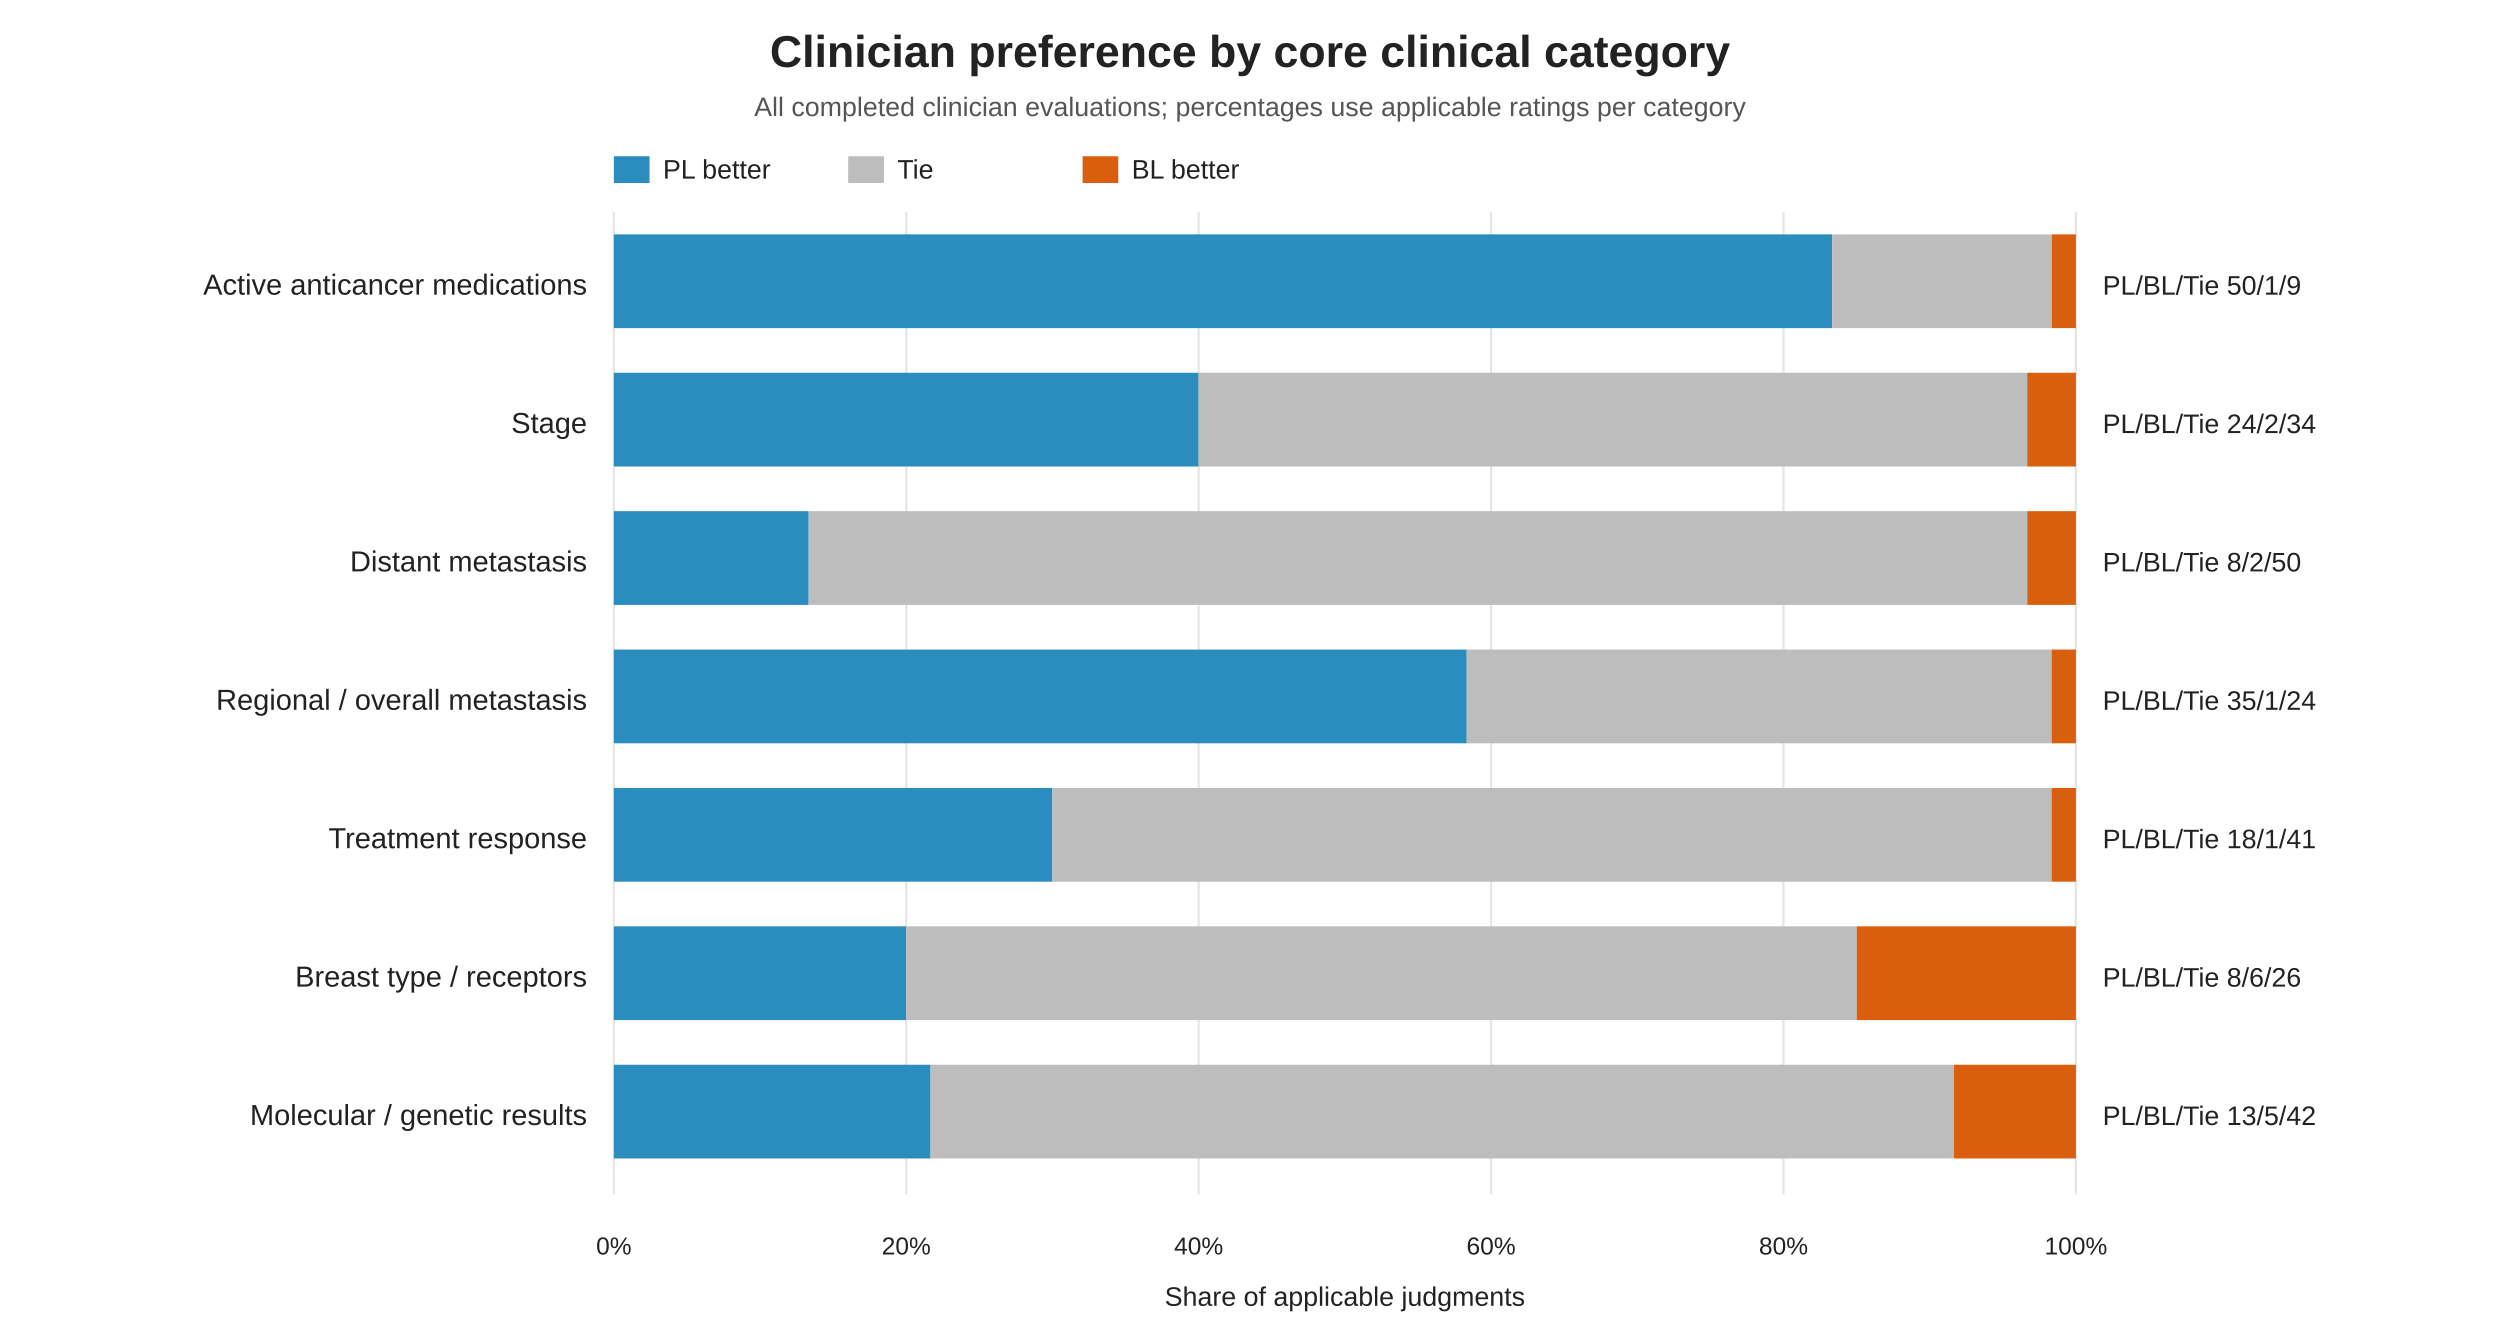
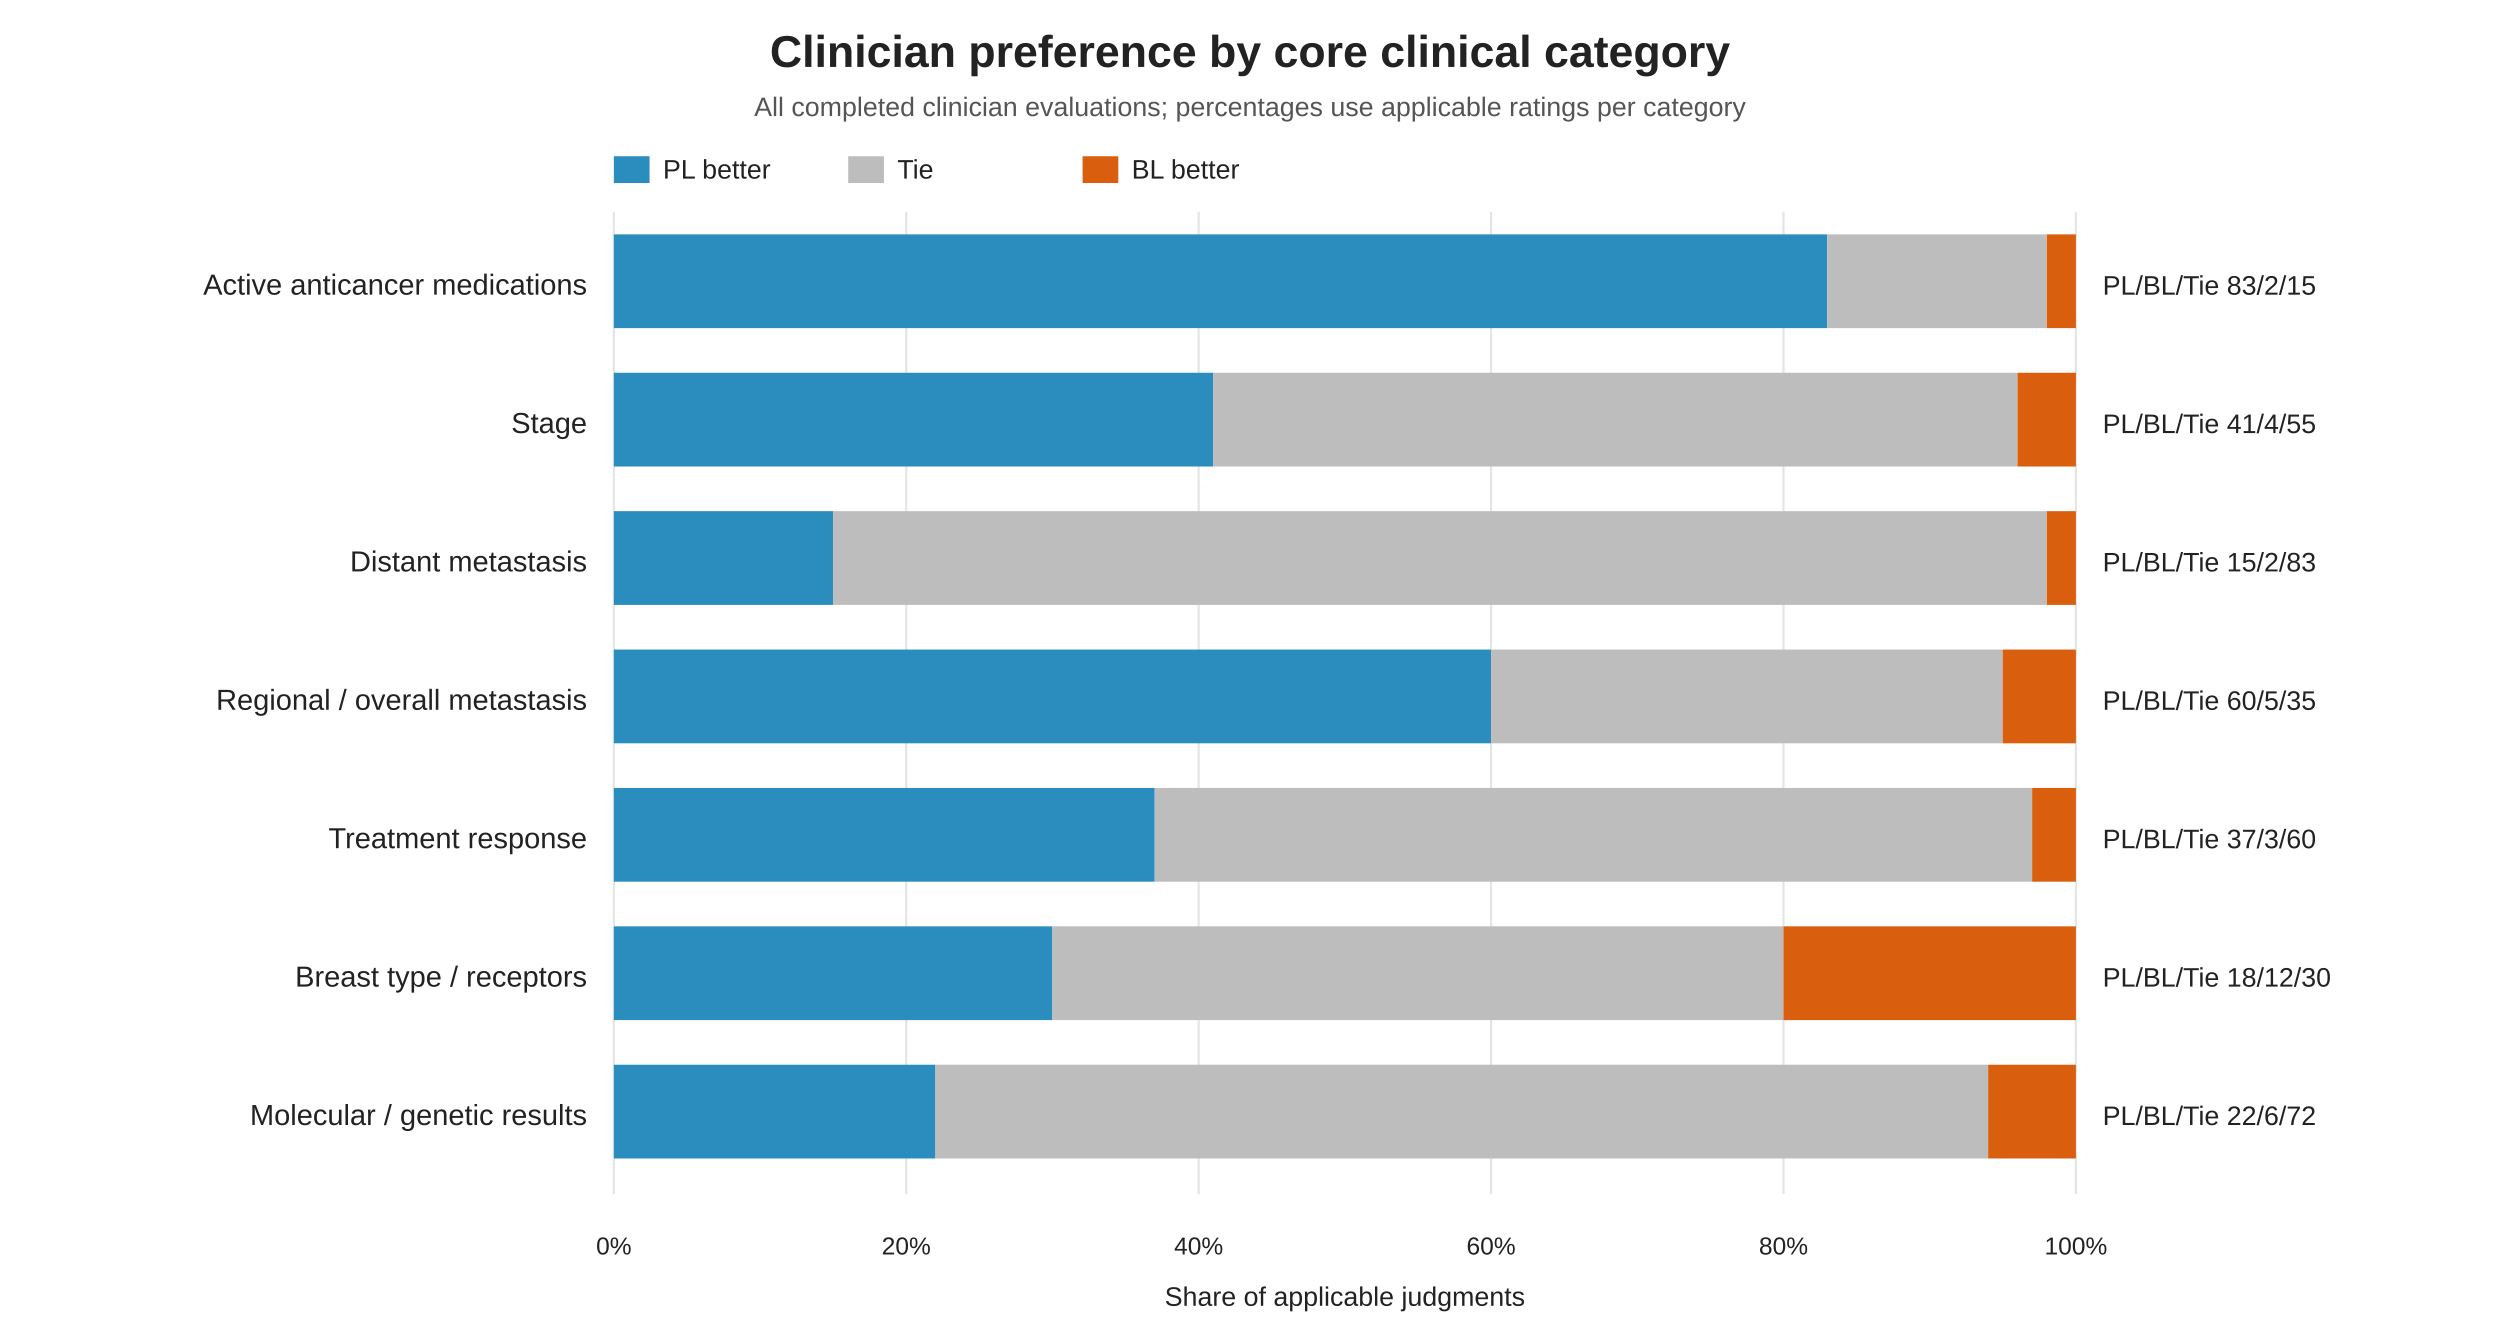
<svg xmlns="http://www.w3.org/2000/svg" width="1120" height="590" viewBox="0 0 1120 590">
  <rect width="100%" height="100%" fill="white" />
  <g font-family="Arial, Helvetica, sans-serif" fill="#222222">
    <text x="560.0" y="30" text-anchor="middle" font-size="20" font-weight="700">Clinician preference by core clinical category</text>
    <text x="560.0" y="52" text-anchor="middle" font-size="12" fill="#555555">All completed clinician evaluations; percentages use applicable ratings per category</text>
    <rect x="275" y="70" width="16" height="12" fill="#2B8CBE" />
    <text x="297" y="80" font-size="12">PL better</text>
    <rect x="380" y="70" width="16" height="12" fill="#BDBDBD" />
    <text x="402" y="80" font-size="12">Tie</text>
    <rect x="485" y="70" width="16" height="12" fill="#D95F0E" />
    <text x="507" y="80" font-size="12">BL better</text>
    <line x1="275.0" y1="95" x2="275.0" y2="535" stroke="#E5E5E5" />
    <text x="275.0" y="562" text-anchor="middle" font-size="11">0%</text>
    <line x1="406.0" y1="95" x2="406.0" y2="535" stroke="#E5E5E5" />
    <text x="406.0" y="562" text-anchor="middle" font-size="11">20%</text>
    <line x1="537.0" y1="95" x2="537.0" y2="535" stroke="#E5E5E5" />
    <text x="537.0" y="562" text-anchor="middle" font-size="11">40%</text>
    <line x1="668.0" y1="95" x2="668.0" y2="535" stroke="#E5E5E5" />
    <text x="668.0" y="562" text-anchor="middle" font-size="11">60%</text>
    <line x1="799.0" y1="95" x2="799.0" y2="535" stroke="#E5E5E5" />
    <text x="799.0" y="562" text-anchor="middle" font-size="11">80%</text>
    <line x1="930.0" y1="95" x2="930.0" y2="535" stroke="#E5E5E5" />
    <text x="930.0" y="562" text-anchor="middle" font-size="11">100%</text>
    <text x="263" y="132" text-anchor="end" font-size="13">Active anticancer medications</text>
-     <rect x="275.0" y="105" width="545.8" height="42" fill="#2B8CBE" />
-     <rect x="820.8" y="105" width="98.2" height="42" fill="#BDBDBD" />
-     <rect x="919.1" y="105" width="10.9" height="42" fill="#D95F0E" />
-     <text x="942" y="132" font-size="12">PL/BL/Tie 50/1/9</text>
+     <rect x="275.0" y="105" width="543.6" height="42" fill="#2B8CBE" />
+     <rect x="818.6" y="105" width="98.2" height="42" fill="#BDBDBD" />
+     <rect x="916.9" y="105" width="13.1" height="42" fill="#D95F0E" />
+     <text x="942" y="132" font-size="12">PL/BL/Tie 83/2/15</text>
    <text x="263" y="194" text-anchor="end" font-size="13">Stage</text>
-     <rect x="275.0" y="167" width="262.0" height="42" fill="#2B8CBE" />
-     <rect x="537.0" y="167" width="371.2" height="42" fill="#BDBDBD" />
-     <rect x="908.2" y="167" width="21.8" height="42" fill="#D95F0E" />
-     <text x="942" y="194" font-size="12">PL/BL/Tie 24/2/34</text>
+     <rect x="275.0" y="167" width="268.6" height="42" fill="#2B8CBE" />
+     <rect x="543.5" y="167" width="360.2" height="42" fill="#BDBDBD" />
+     <rect x="903.8" y="167" width="26.2" height="42" fill="#D95F0E" />
+     <text x="942" y="194" font-size="12">PL/BL/Tie 41/4/55</text>
    <text x="263" y="256" text-anchor="end" font-size="13">Distant metastasis</text>
-     <rect x="275.0" y="229" width="87.3" height="42" fill="#2B8CBE" />
-     <rect x="362.3" y="229" width="545.8" height="42" fill="#BDBDBD" />
-     <rect x="908.2" y="229" width="21.8" height="42" fill="#D95F0E" />
-     <text x="942" y="256" font-size="12">PL/BL/Tie 8/2/50</text>
+     <rect x="275.0" y="229" width="98.2" height="42" fill="#2B8CBE" />
+     <rect x="373.2" y="229" width="543.6" height="42" fill="#BDBDBD" />
+     <rect x="916.9" y="229" width="13.1" height="42" fill="#D95F0E" />
+     <text x="942" y="256" font-size="12">PL/BL/Tie 15/2/83</text>
    <text x="263" y="318" text-anchor="end" font-size="13">Regional / overall metastasis</text>
-     <rect x="275.0" y="291" width="382.1" height="42" fill="#2B8CBE" />
-     <rect x="657.1" y="291" width="262.0" height="42" fill="#BDBDBD" />
-     <rect x="919.1" y="291" width="10.9" height="42" fill="#D95F0E" />
-     <text x="942" y="318" font-size="12">PL/BL/Tie 35/1/24</text>
+     <rect x="275.0" y="291" width="393.0" height="42" fill="#2B8CBE" />
+     <rect x="668.0" y="291" width="229.2" height="42" fill="#BDBDBD" />
+     <rect x="897.2" y="291" width="32.8" height="42" fill="#D95F0E" />
+     <text x="942" y="318" font-size="12">PL/BL/Tie 60/5/35</text>
    <text x="263" y="380" text-anchor="end" font-size="13">Treatment response</text>
-     <rect x="275.0" y="353" width="196.5" height="42" fill="#2B8CBE" />
-     <rect x="471.5" y="353" width="447.6" height="42" fill="#BDBDBD" />
-     <rect x="919.1" y="353" width="10.9" height="42" fill="#D95F0E" />
-     <text x="942" y="380" font-size="12">PL/BL/Tie 18/1/41</text>
+     <rect x="275.0" y="353" width="242.3" height="42" fill="#2B8CBE" />
+     <rect x="517.4" y="353" width="393.0" height="42" fill="#BDBDBD" />
+     <rect x="910.4" y="353" width="19.6" height="42" fill="#D95F0E" />
+     <text x="942" y="380" font-size="12">PL/BL/Tie 37/3/60</text>
    <text x="263" y="442" text-anchor="end" font-size="13">Breast type / receptors</text>
-     <rect x="275.0" y="415" width="131.0" height="42" fill="#2B8CBE" />
-     <rect x="406.0" y="415" width="425.8" height="42" fill="#BDBDBD" />
-     <rect x="831.8" y="415" width="98.2" height="42" fill="#D95F0E" />
-     <text x="942" y="442" font-size="12">PL/BL/Tie 8/6/26</text>
+     <rect x="275.0" y="415" width="196.5" height="42" fill="#2B8CBE" />
+     <rect x="471.5" y="415" width="327.5" height="42" fill="#BDBDBD" />
+     <rect x="799.0" y="415" width="131.0" height="42" fill="#D95F0E" />
+     <text x="942" y="442" font-size="12">PL/BL/Tie 18/12/30</text>
    <text x="263" y="504" text-anchor="end" font-size="13">Molecular / genetic results</text>
-     <rect x="275.0" y="477" width="141.9" height="42" fill="#2B8CBE" />
-     <rect x="416.9" y="477" width="458.5" height="42" fill="#BDBDBD" />
-     <rect x="875.4" y="477" width="54.6" height="42" fill="#D95F0E" />
-     <text x="942" y="504" font-size="12">PL/BL/Tie 13/5/42</text>
+     <rect x="275.0" y="477" width="144.1" height="42" fill="#2B8CBE" />
+     <rect x="419.1" y="477" width="471.6" height="42" fill="#BDBDBD" />
+     <rect x="890.7" y="477" width="39.3" height="42" fill="#D95F0E" />
+     <text x="942" y="504" font-size="12">PL/BL/Tie 22/6/72</text>
    <text x="602.5" y="585" text-anchor="middle" font-size="12">Share of applicable judgments</text>
  </g>
</svg>
